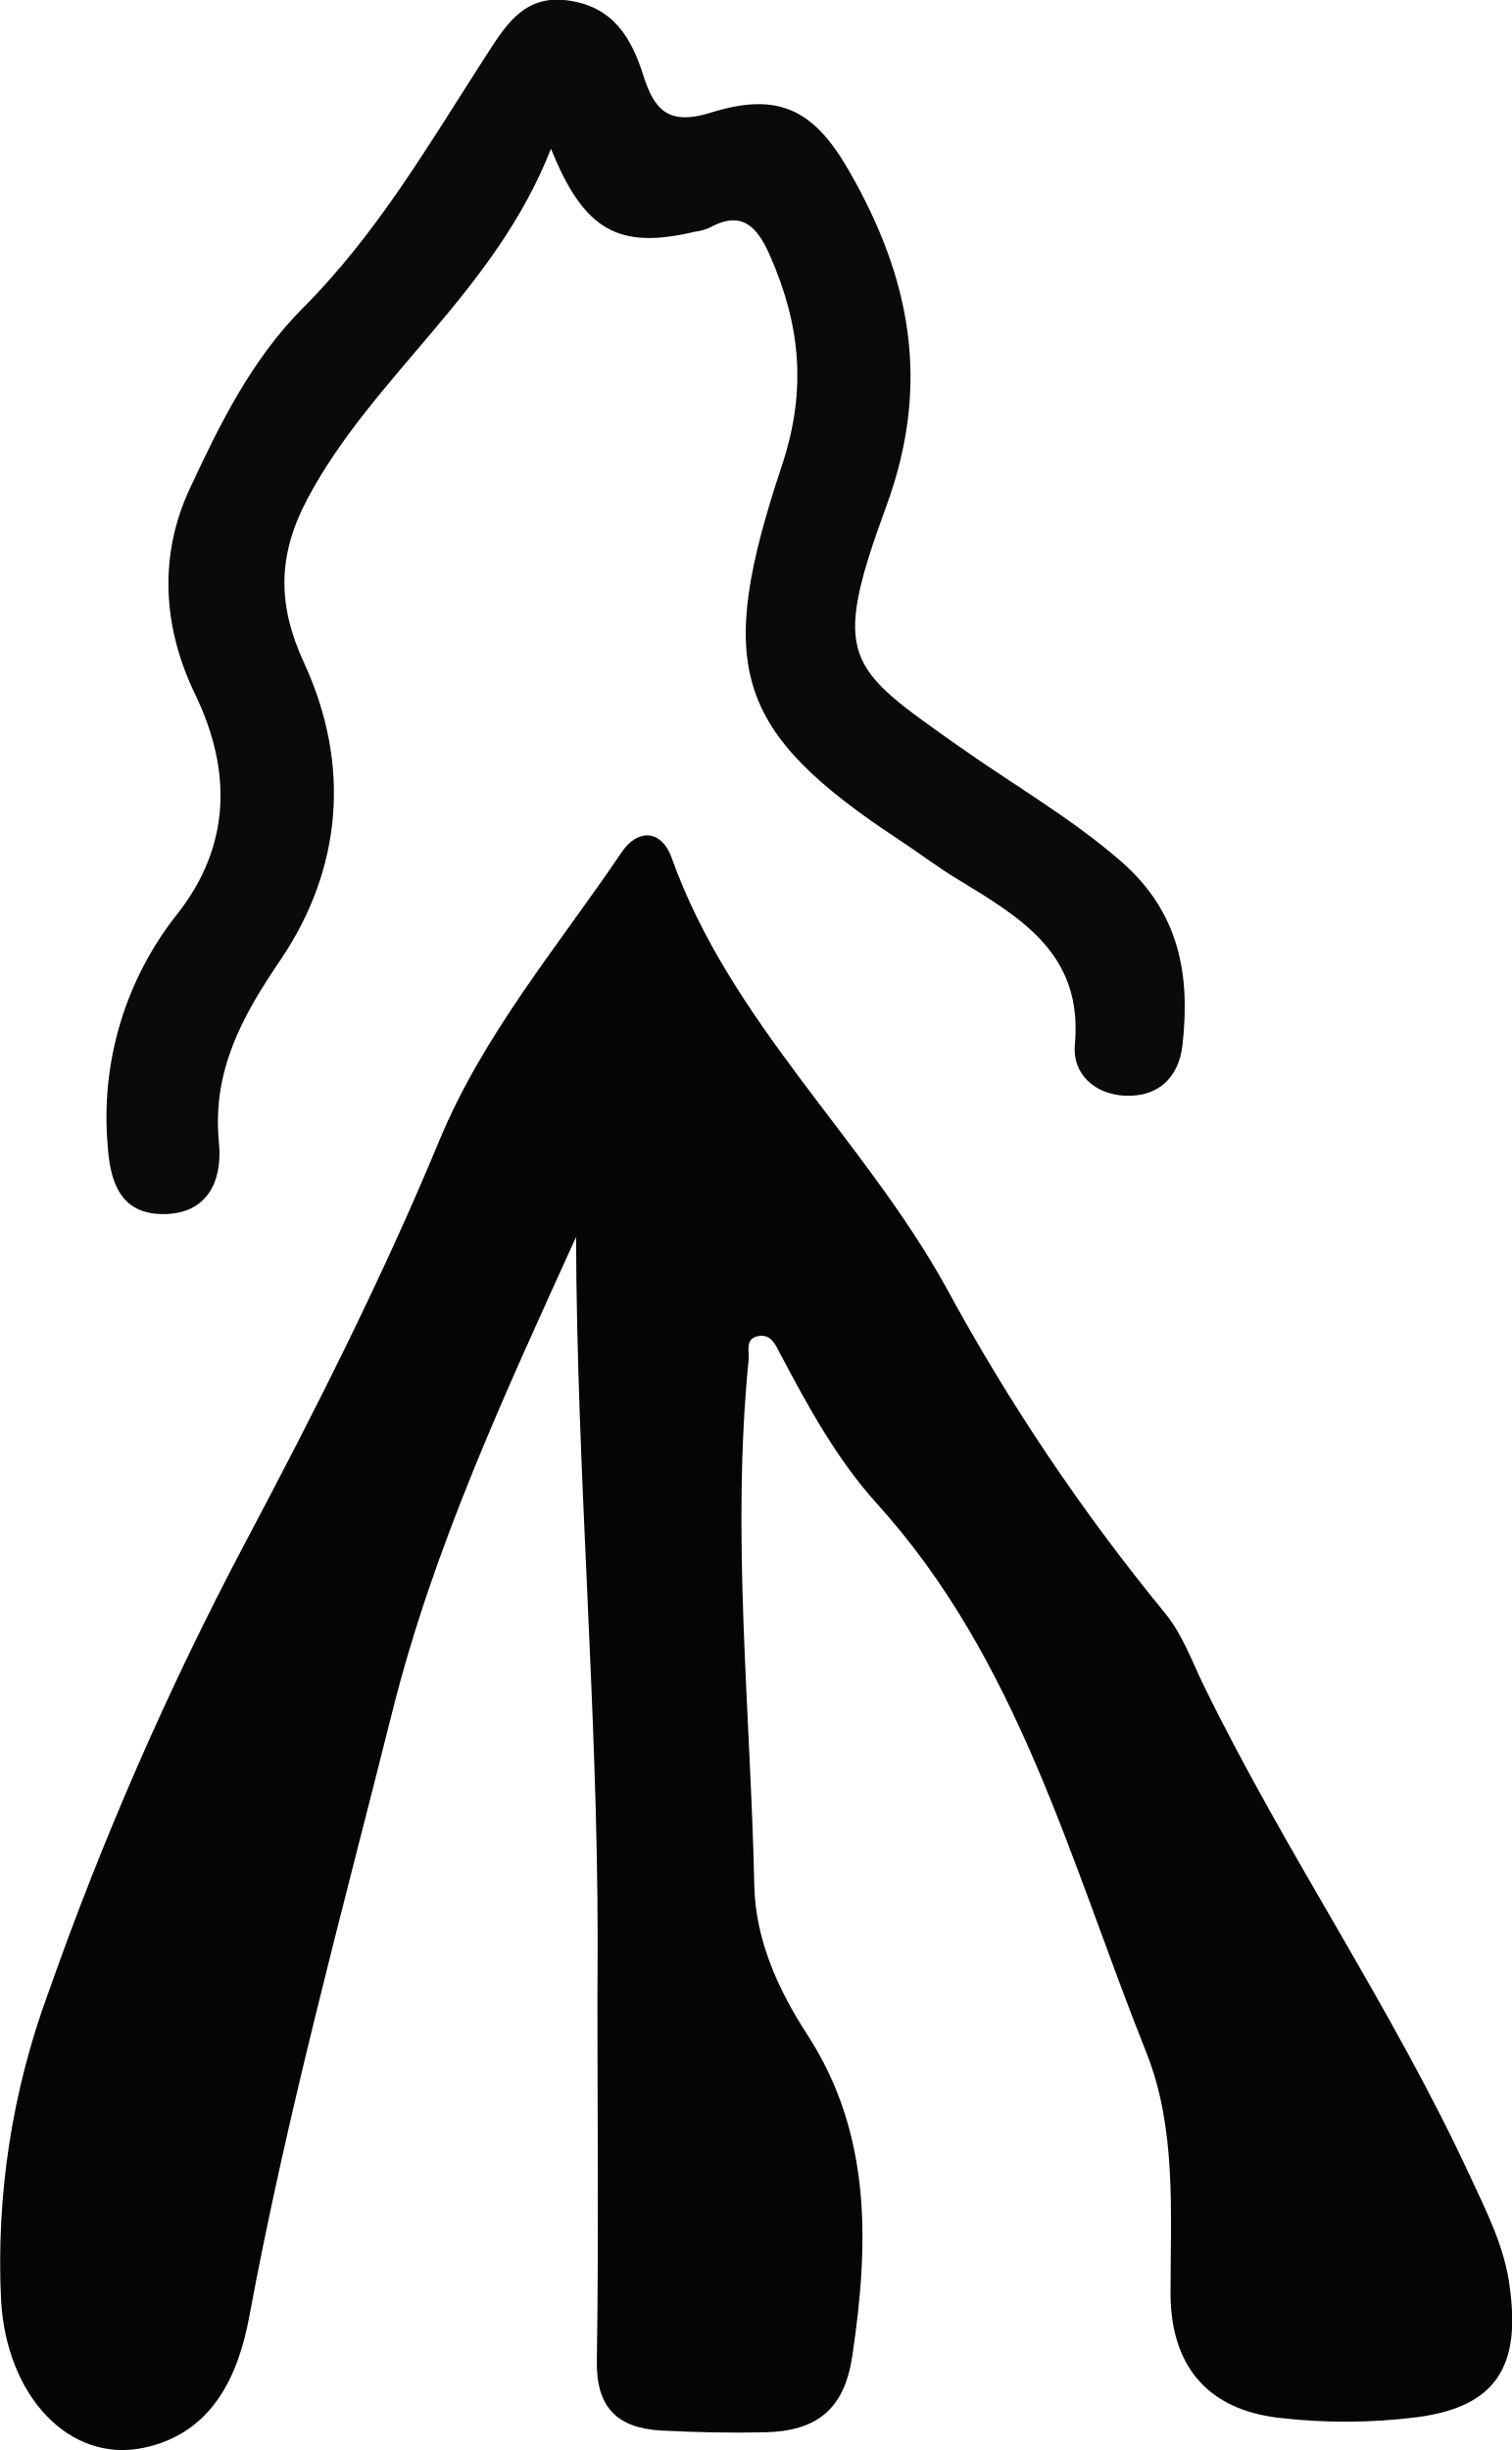
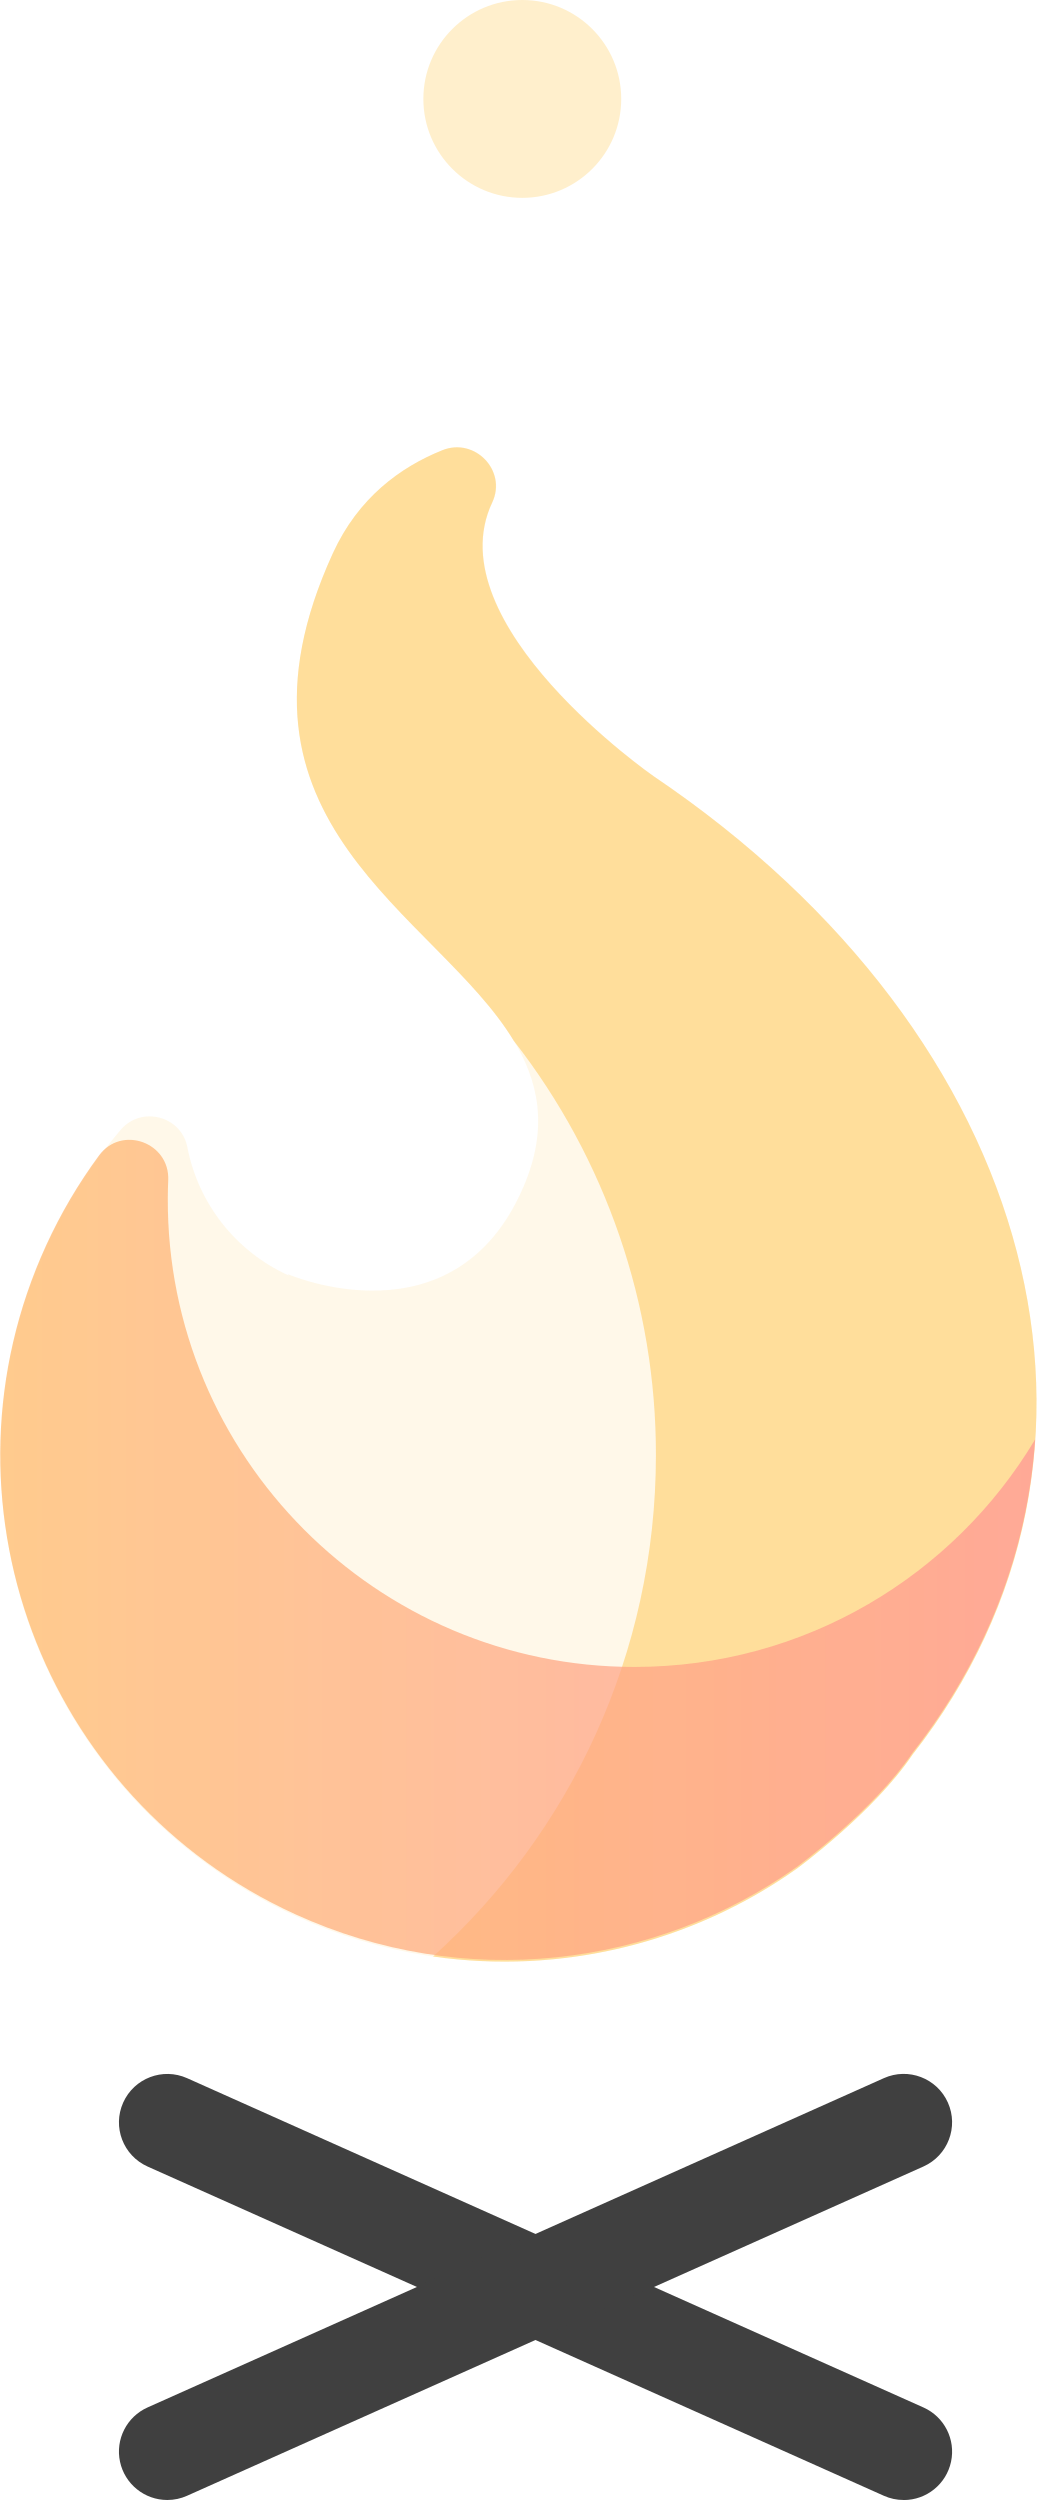
- <svg xmlns="http://www.w3.org/2000/svg" id="Layer_1" data-name="Layer 1" viewBox="0 0 151.98 246.27">
+ <svg xmlns="http://www.w3.org/2000/svg" viewBox="0 0 628.65 1516.25">
  <defs>
-     <style>.cls-1{fill:#fdfdfd;}.cls-2{fill:#050505;}.cls-3{fill:#0a0a0a;}</style>
+     <style>.cls-1{fill:#fff7e6;}.cls-1,.cls-2,.cls-4{opacity:0.86;}.cls-2{fill:#ffda8f;}.cls-3{opacity:0.83;}.cls-4{fill:url(#linear-gradient);}.cls-5{fill:#ffefcc;}.cls-6{fill:#404040;}</style>
+     <linearGradient id="linear-gradient" x1="0.16" y1="940.02" x2="627.82" y2="940.02" gradientUnits="userSpaceOnUse">
+       <stop offset="0" stop-color="#ffb96a" />
+       <stop offset="1" stop-color="#ff9494" />
+     </linearGradient>
  </defs>
-   <path class="cls-1" d="M289.64,415.05c.07,23.72,2.18,47.28,2.12,70.9,0,14,.14,28-.08,42-.08,4.77,2.12,6.76,6.41,7,3.49.21,7,.26,10.5.18,5.23-.12,8-2.33,8.77-7.66,1.66-11.19,2-22.25-4.54-32.34-2.95-4.53-5.19-9.55-5.31-14.92-.38-17.63-2.33-35.26-.57-52.91.08-.91-.39-2.17,1.06-2.37,1.22-.17,1.64.89,2.1,1.77,2.81,5.31,5.68,10.59,9.73,15.08,14.31,15.8,19.47,36.13,27.09,55.18,3,7.61,2.4,16,2.43,24.24,0,7.27,3.73,11.66,10.94,12.48a57.62,57.62,0,0,0,13.95-.08c7.8-1,10.31-5,9.22-13-.55-4.07-2.37-7.6-4-11.22-7.85-16.95-18.49-32.39-26.69-49.15-1.24-2.54-2.22-5.35-4-7.47a208.28,208.28,0,0,1-22-32.75c-8.31-15-21.71-26.68-27.59-43.2-1-2.74-3.33-2.93-5-.51-6.41,9.48-13.91,18.31-18.34,29-5.75,13.86-12.51,27.25-19.53,40.45a333.23,333.23,0,0,0-19.79,45.25A78.35,78.35,0,0,0,231.84,522c.56,9.6,6.87,16.34,14.33,14.78,6.91-1.45,9.52-7.25,10.62-13.19,3.8-20.49,9.3-40.55,14.36-60.73C275.32,446.18,282.53,430.72,289.64,415.05Zm-2.52-109.39C290.47,314,294,315.8,301.6,314a5.55,5.55,0,0,0,1.44-.39c3.28-1.82,4.82-.09,6.07,2.74,3.05,6.92,3.78,13.48,1.22,21.16-6.73,20.23-4.83,26.71,11.86,37.67,1.94,1.28,3.81,2.69,5.79,3.9,6.33,3.86,12.66,7.5,11.8,16.64-.27,2.91,2,5,5.07,5.13,3.37.14,5.38-1.88,5.75-5.07.81-7.07-.28-13.37-6.2-18.51-5.08-4.41-10.84-7.69-16.26-11.53-11.21-7.94-13-8.72-7.31-24.15,4.58-12.48,2.34-23.14-3.79-33.78-3.53-6.14-7.11-7.86-13.78-5.8-4.27,1.33-5.74-.2-6.83-3.64-1.22-3.87-3.17-7-7.63-7.62s-6.46,2.83-8.42,5.88c-5.59,8.66-10.78,17.57-18.16,25-5.12,5.14-8.34,11.65-11.37,18.11-3.21,6.82-2.76,14,.5,20.77,3.77,7.79,3.49,15.3-1.74,22a32.86,32.86,0,0,0-7.06,23.29c.24,3.71,1.27,6.9,5.49,6.95,4.51.05,6.08-3.28,5.7-7.17-.7-7.14,2.25-12.59,6.16-18.34,6.26-9.22,7.1-19.72,2.39-29.91-2.71-5.88-2.66-10.82.35-16.49C269.26,328.41,281.45,320.11,287.12,305.66Z" transform="translate(-231.73 -290.71)" />
-   <path class="cls-2" d="M289.64,415.05c-7.11,15.67-14.32,31.13-18.49,47.79-5.06,20.18-10.56,40.24-14.36,60.73-1.1,5.94-3.71,11.74-10.62,13.19-7.46,1.56-13.77-5.18-14.33-14.78a78.35,78.35,0,0,1,4.73-30.91,333.23,333.23,0,0,1,19.79-45.25c7-13.2,13.78-26.59,19.53-40.45,4.43-10.7,11.93-19.53,18.34-29,1.63-2.42,4-2.23,5,.51,5.88,16.52,19.28,28.21,27.59,43.2a208.28,208.28,0,0,0,22,32.75c1.77,2.12,2.75,4.93,4,7.47,8.2,16.76,18.84,32.2,26.69,49.15,1.68,3.62,3.5,7.15,4,11.22,1.09,7.94-1.42,11.94-9.22,13a57.62,57.62,0,0,1-13.95.08c-7.21-.82-10.91-5.21-10.94-12.48,0-8.19.61-16.63-2.43-24.24-7.62-19.05-12.78-39.38-27.09-55.18-4.05-4.49-6.92-9.77-9.73-15.08-.46-.88-.88-1.94-2.1-1.77-1.45.2-1,1.46-1.06,2.37-1.76,17.65.19,35.28.57,52.91.12,5.37,2.36,10.39,5.31,14.92,6.55,10.09,6.2,21.15,4.54,32.34-.8,5.33-3.54,7.54-8.77,7.66-3.5.08-7,0-10.5-.18-4.29-.26-6.49-2.25-6.41-7,.22-14,0-28,.08-42C291.82,462.33,289.71,438.77,289.64,415.05Z" transform="translate(-231.73 -290.71)" />
-   <path class="cls-3" d="M287.12,305.66c-5.67,14.45-17.86,22.75-24.48,35.18-3,5.67-3.06,10.61-.35,16.49,4.71,10.19,3.87,20.69-2.39,29.91-3.91,5.75-6.86,11.2-6.16,18.34.38,3.89-1.19,7.22-5.7,7.17-4.22-.05-5.25-3.24-5.49-6.95a32.86,32.86,0,0,1,7.06-23.29c5.23-6.69,5.51-14.2,1.74-22-3.26-6.75-3.71-13.95-.5-20.77,3-6.46,6.25-13,11.37-18.11,7.38-7.4,12.57-16.31,18.16-25,2-3.05,3.83-6.51,8.42-5.88s6.41,3.75,7.63,7.62c1.09,3.44,2.56,5,6.83,3.64,6.67-2.06,10.25-.34,13.78,5.8,6.13,10.64,8.37,21.3,3.79,33.78-5.67,15.43-3.9,16.21,7.31,24.15,5.42,3.84,11.18,7.12,16.26,11.53,5.92,5.14,7,11.44,6.2,18.51-.37,3.19-2.38,5.21-5.75,5.07-3.1-.13-5.34-2.22-5.07-5.13.86-9.14-5.47-12.78-11.8-16.64-2-1.21-3.85-2.62-5.79-3.9-16.69-11-18.59-17.44-11.86-37.67,2.56-7.68,1.83-14.24-1.22-21.16-1.25-2.83-2.79-4.56-6.07-2.74a5.55,5.55,0,0,1-1.44.39C294,315.8,290.47,314,287.12,305.66Z" transform="translate(-231.73 -290.71)" />
+   <g id="Layer_2" data-name="Layer 2">
+     <g id="Layer_1-2" data-name="Layer 1">
+       <path class="cls-1" d="M553.44,1064.1C695.66,882.72,632.14,630,396.35,470.68c0,0-132.58-92.22-97.72-165.93,9.09-19.23-10.48-39.65-30.23-31.73-25.37,10.17-51,28.78-66.41,62.47-99.5,217.3,176.1,242.32,115.62,384C276,817.05,174.45,772.72,174.45,772.72l.77.89-.52-.23a107.86,107.86,0,0,1-61.07-77.65c-3.69-19-27.95-25.2-40.47-10.47a306.24,306.24,0,0,0,107.12,477.27c102.46,46.29,217.11,31.47,302.85-29.14C483.13,1133.39,529.75,1099.29,553.44,1064.1Z" />
+       <path class="cls-2" d="M396.28,470.69S263.67,378.5,298.51,304.78c9.09-19.24-10.48-39.65-30.23-31.72-25.37,10.18-51,28.79-66.4,62.48-74.9,163.7,63,218.25,109.76,295.76a407.7,407.7,0,0,1,86.17,251.2c0,120.68-52.14,229.17-135.17,304.14a306.74,306.74,0,0,0,220.6-53.28s46.61-34.1,70.29-69.3C695.7,882.64,632.11,629.88,396.28,470.69Z" />
+       <g class="cls-3">
+         <path class="cls-4" d="M384.77,1011c-156.56,0-283.7-127.73-283-284.29,0-3.65.11-7.29.26-10.9,1-22.95-28.29-33.55-41.93-15.07A307.76,307.76,0,0,0,28,755.26c-70.36,153.65-2.83,335.25,150.82,405.62,102.83,47.08,218.16,32.41,304.3-28.49,0,0,46.62-34.1,70.31-69.29,45.38-57.88,69.81-123,74.38-190.08C578.41,955.66,488.06,1011,384.77,1011Z" />
+       </g>
+       <circle class="cls-5" cx="316.77" cy="60" r="60" />
+       <path class="cls-6" d="M548.05,1516.25a29.21,29.21,0,0,1-12-2.57L89.5,1314a29.35,29.35,0,0,1,24-53.58l446.59,199.72a29.35,29.35,0,0,1-12,56.14Z" />
+       <path class="cls-6" d="M101.5,1516.25a29.35,29.35,0,0,1-12-56.14l446.59-199.72a29.35,29.35,0,0,1,24,53.58L113.46,1513.68A29.25,29.25,0,0,1,101.5,1516.25Z" />
+     </g>
+   </g>
</svg>
